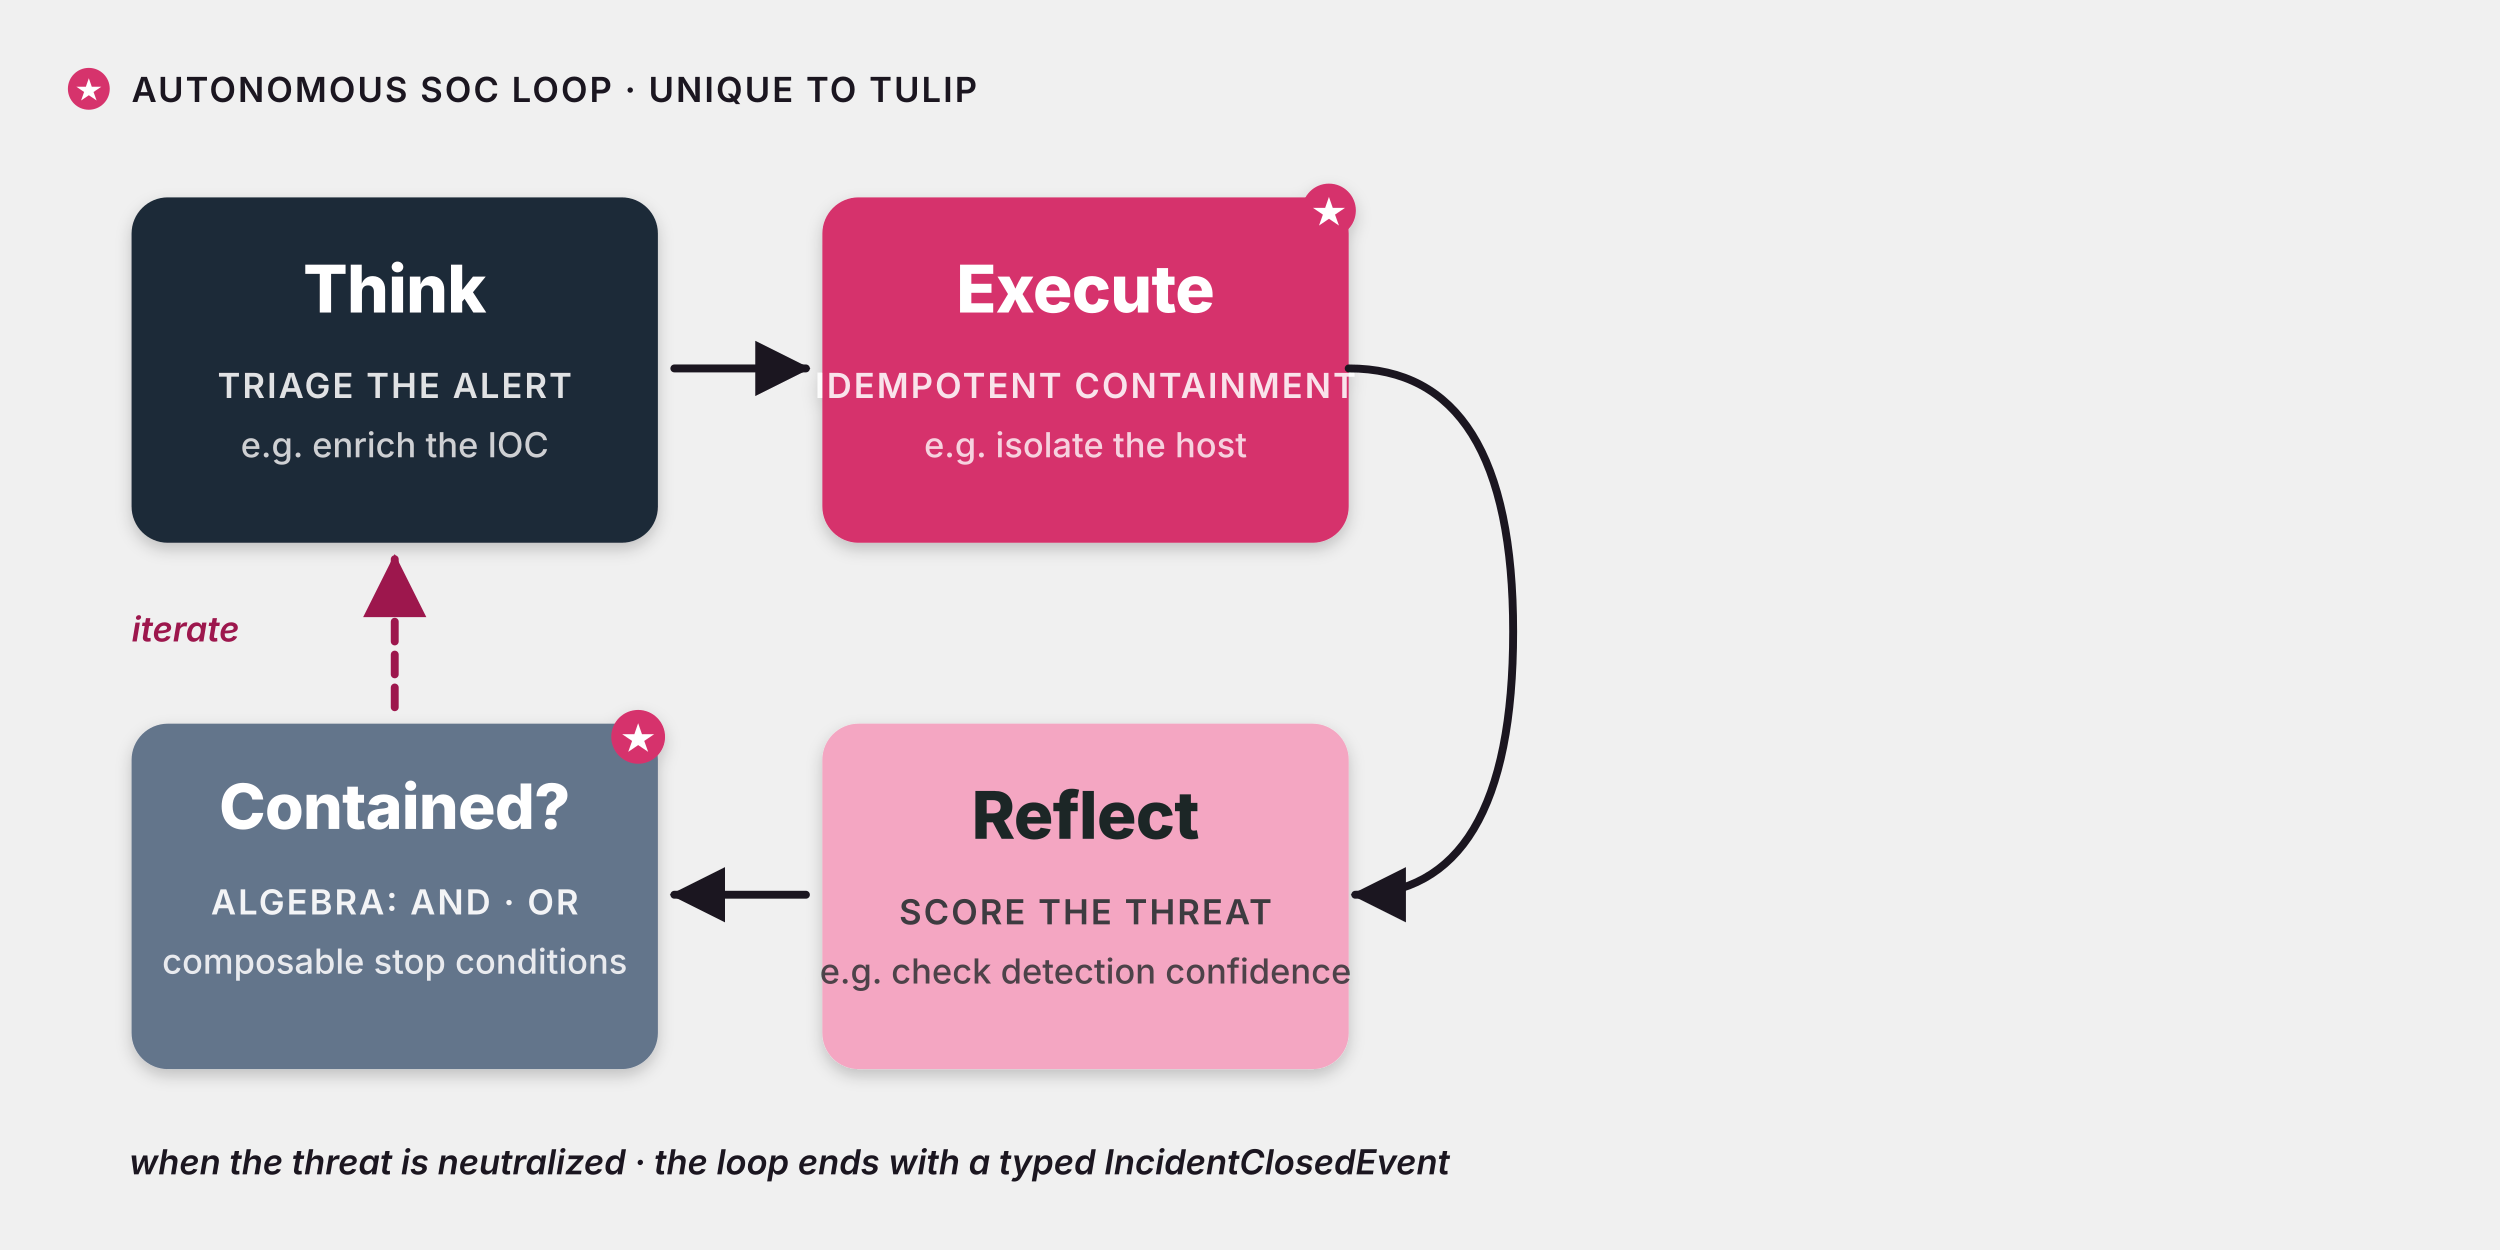
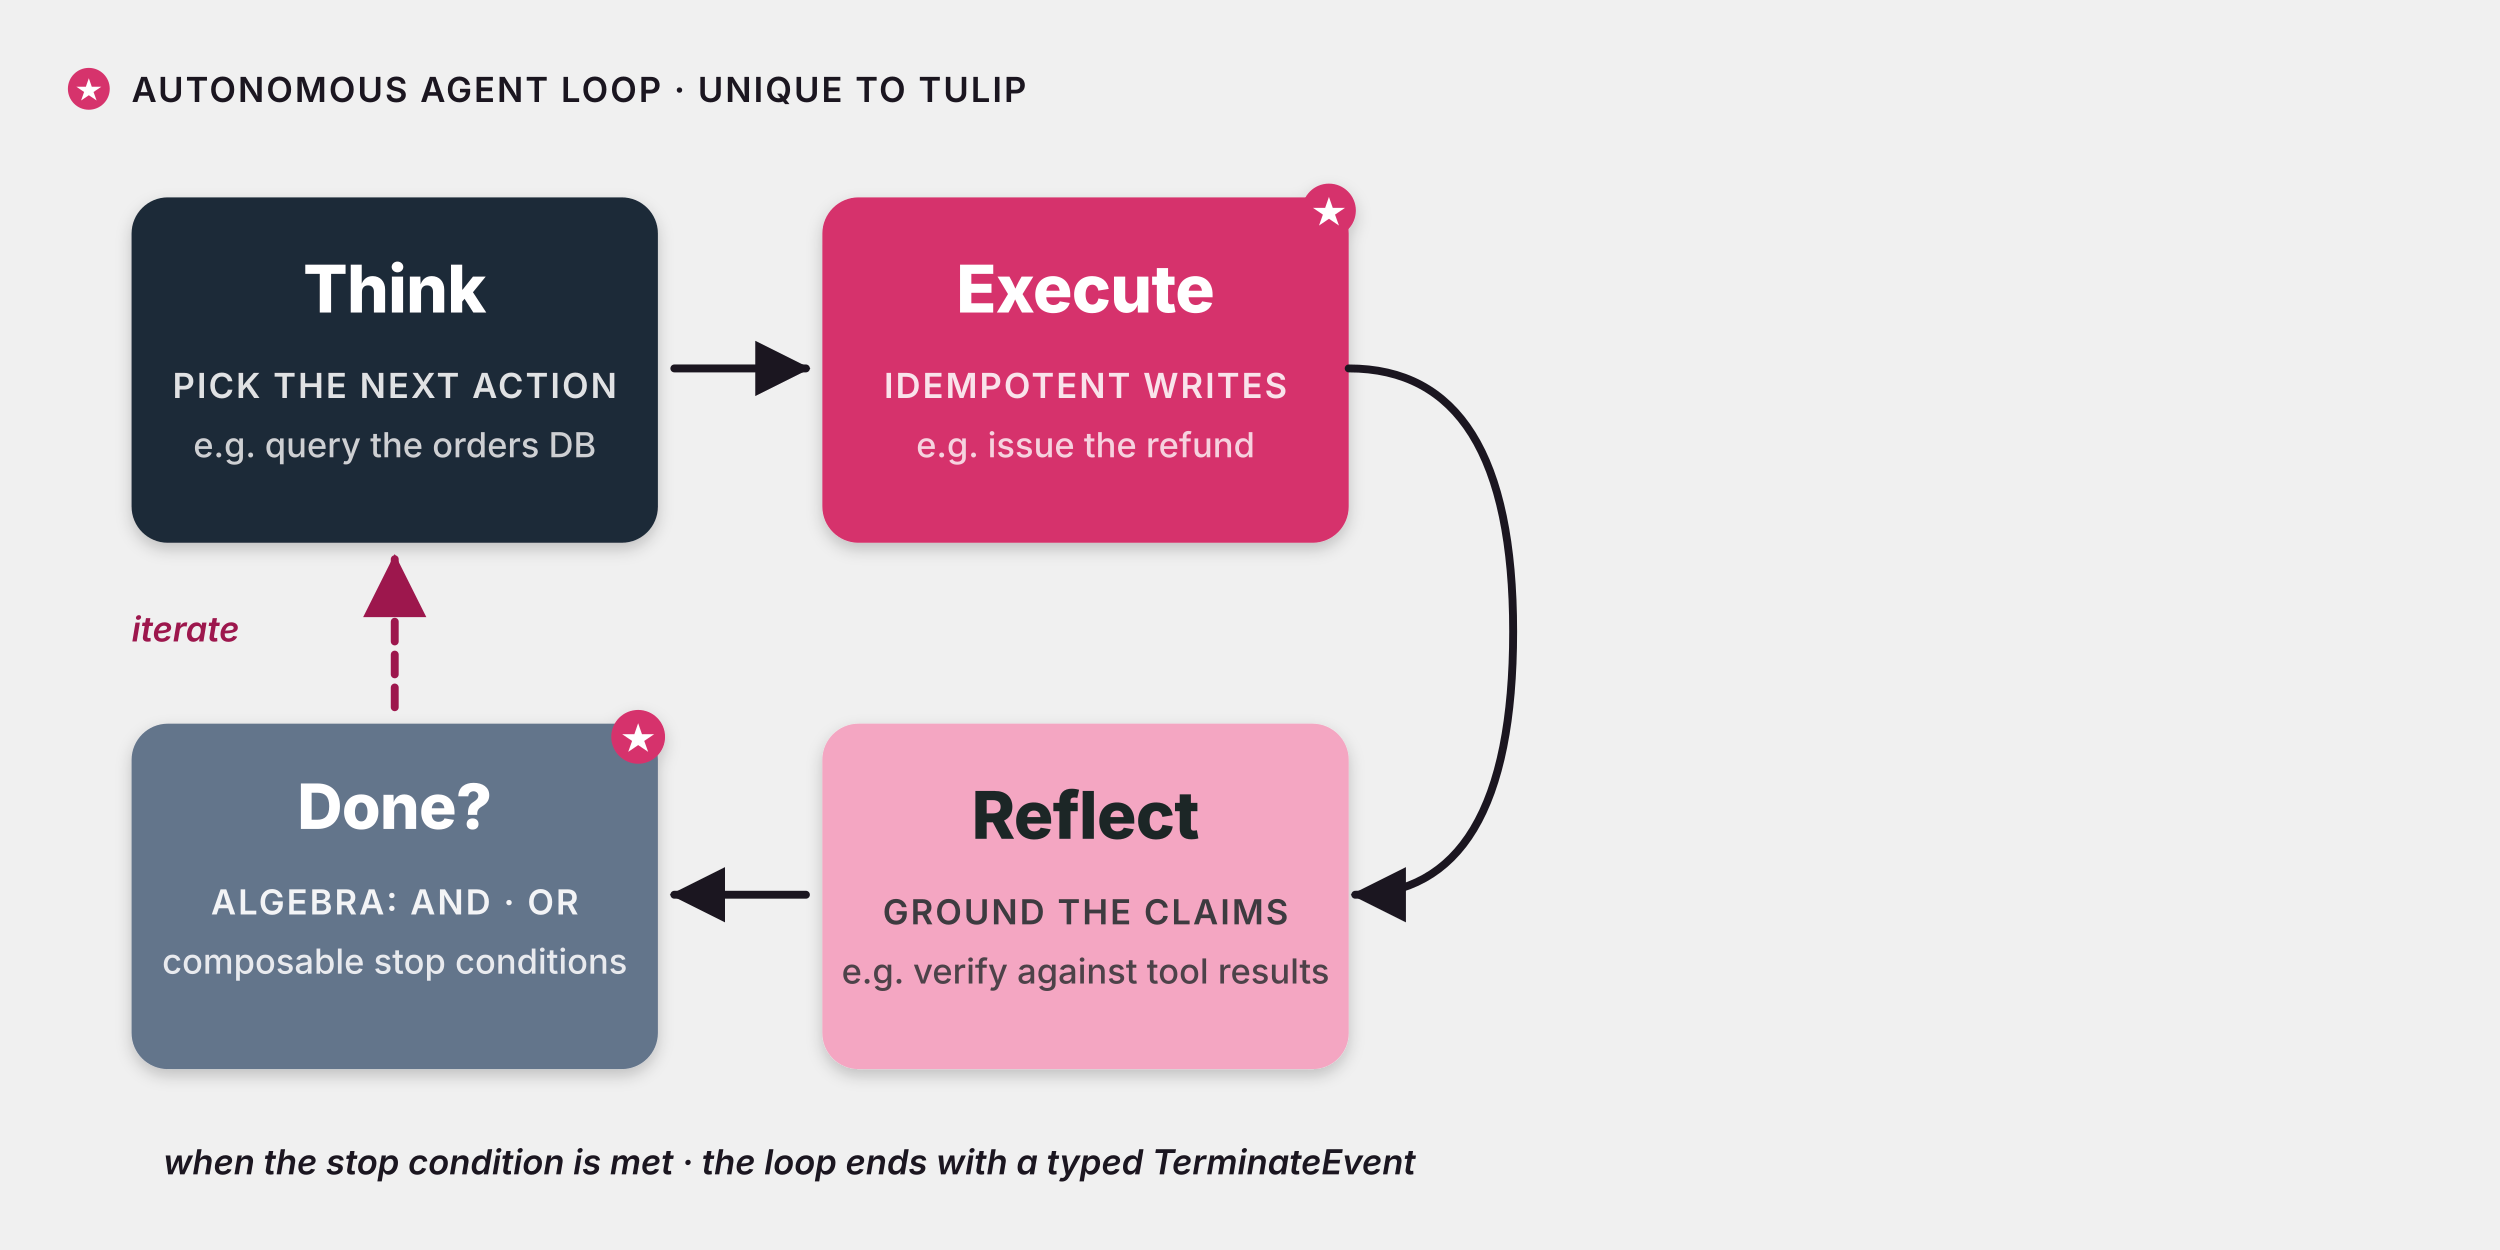
<svg xmlns="http://www.w3.org/2000/svg" viewBox="0 0 760 380" font-family="-apple-system, BlinkMacSystemFont, 'Inter', 'Segoe UI', sans-serif" shape-rendering="geometricPrecision" preserveAspectRatio="xMidYMid meet">
  <defs>
    <filter id="card-shadow" x="-20%" y="-20%" width="140%" height="160%">
      <feGaussianBlur in="SourceAlpha" stdDeviation="2.5" />
      <feOffset dx="0" dy="2" result="off" />
      <feComponentTransfer>
        <feFuncA type="linear" slope="0.20" />
      </feComponentTransfer>
      <feMerge>
        <feMergeNode />
        <feMergeNode in="SourceGraphic" />
      </feMerge>
    </filter>
    <marker id="arrow-fwd" viewBox="0 0 12 12" refX="11" refY="6" markerWidth="7" markerHeight="7" orient="auto-start-reverse">
      <path d="M 0,0 L 12,6 L 0,12 z" fill="#1B1620" />
    </marker>
    <marker id="arrow-loop" viewBox="0 0 12 12" refX="11" refY="6" markerWidth="8" markerHeight="8" orient="auto-start-reverse">
      <path d="M 0,0 L 12,6 L 0,12 z" fill="#9D174D" />
    </marker>
    <symbol id="innov" viewBox="0 0 22 22">
      <circle cx="11" cy="11" r="10" fill="#D6336C" />
      <text x="11" y="15.5" text-anchor="middle" font-size="13" font-weight="800" fill="#FFFFFF" font-family="Georgia, serif">★</text>
    </symbol>
  </defs>
  <g transform="translate(20, 20)">
    <use href="#innov" x="0" y="0" width="14" height="14" />
-     <text x="20" y="11" font-size="10.5" font-weight="600" fill="#1B1620" letter-spacing="0.06em">AUTONOMOUS SOC LOOP · UNIQUE TO TULIP</text>
+     <text x="20" y="11" font-size="10.5" font-weight="600" fill="#1B1620" letter-spacing="0.06em">AUTONOMOUS AGENT LOOP · UNIQUE TO TULIP</text>
  </g>
  <g filter="url(#card-shadow)">
    <rect x="40" y="60" width="160" height="105" rx="11" ry="11" fill="#1F2937" />
    <text x="120" y="95" text-anchor="middle" font-size="20" font-weight="800" fill="#FFFFFF" letter-spacing="-0.01em">Think</text>
-     <text x="120" y="121" text-anchor="middle" font-size="10.5" font-weight="600" fill="#FFFFFF" opacity="0.86" letter-spacing="0.06em">TRIAGE THE ALERT</text>
-     <text x="120" y="139" text-anchor="middle" font-size="10.5" font-weight="500" fill="#FFFFFF" opacity="0.78">e.g. enrich the IOC</text>
+     <text x="120" y="121" text-anchor="middle" font-size="10.5" font-weight="600" fill="#FFFFFF" opacity="0.86" letter-spacing="0.06em">PICK THE NEXT ACTION</text>
+     <text x="120" y="139" text-anchor="middle" font-size="10.5" font-weight="500" fill="#FFFFFF" opacity="0.78">e.g. query the orders DB</text>
  </g>
  <line x1="205" y1="112" x2="245" y2="112" stroke="#1B1620" stroke-width="2.4" stroke-linecap="round" marker-end="url(#arrow-fwd)" />
  <g filter="url(#card-shadow)">
    <rect x="250" y="60" width="160" height="105" rx="11" ry="11" fill="#D6336C" />
    <text x="330" y="95" text-anchor="middle" font-size="20" font-weight="800" fill="#FFFFFF" letter-spacing="-0.01em">Execute</text>
-     <text x="330" y="121" text-anchor="middle" font-size="10.5" font-weight="600" fill="#FFFFFF" opacity="0.86" letter-spacing="0.06em">IDEMPOTENT CONTAINMENT</text>
-     <text x="330" y="139" text-anchor="middle" font-size="10.5" font-weight="500" fill="#FFFFFF" opacity="0.78">e.g. isolate the host</text>
+     <text x="330" y="121" text-anchor="middle" font-size="10.5" font-weight="600" fill="#FFFFFF" opacity="0.86" letter-spacing="0.06em">IDEMPOTENT WRITES</text>
+     <text x="330" y="139" text-anchor="middle" font-size="10.5" font-weight="500" fill="#FFFFFF" opacity="0.78">e.g. issue the refund</text>
    <use href="#innov" x="395" y="55" width="18" height="18" />
  </g>
  <g filter="url(#card-shadow)">
    <rect x="250" y="220" width="160" height="105" rx="11" ry="11" fill="#F4A6C2" />
    <text x="330" y="255" text-anchor="middle" font-size="20" font-weight="800" fill="#1F2828" letter-spacing="-0.01em">Reflect</text>
-     <text x="330" y="281" text-anchor="middle" font-size="10.5" font-weight="600" fill="#1F2828" opacity="0.85" letter-spacing="0.06em">SCORE THE THREAT</text>
-     <text x="330" y="299" text-anchor="middle" font-size="10.5" font-weight="500" fill="#1F2828" opacity="0.78">e.g. check detection confidence</text>
+     <text x="330" y="281" text-anchor="middle" font-size="10.5" font-weight="600" fill="#1F2828" opacity="0.85" letter-spacing="0.06em">GROUND THE CLAIMS</text>
+     <text x="330" y="299" text-anchor="middle" font-size="10.5" font-weight="500" fill="#1F2828" opacity="0.78">e.g. verify against tool results</text>
  </g>
  <path d="M 410 112 Q 460 112, 460 192 Q 460 272, 412 272" stroke="#1B1620" stroke-width="2.4" fill="none" stroke-linecap="round" marker-end="url(#arrow-fwd)" />
  <g filter="url(#card-shadow)">
    <rect x="40" y="220" width="160" height="105" rx="11" ry="11" fill="#64748B" />
-     <text x="120" y="252" text-anchor="middle" font-size="19" font-weight="800" fill="#FFFFFF" letter-spacing="-0.01em">Contained?</text>
+     <text x="120" y="252" text-anchor="middle" font-size="19" font-weight="800" fill="#FFFFFF" letter-spacing="-0.01em">Done?</text>
    <text x="120" y="278" text-anchor="middle" font-size="10.5" font-weight="600" fill="#FFFFFF" opacity="0.92" letter-spacing="0.06em">ALGEBRA: AND · OR</text>
    <text x="120" y="296" text-anchor="middle" font-size="10.5" font-weight="500" fill="#FFFFFF" opacity="0.85">composable stop conditions</text>
    <use href="#innov" x="185" y="215" width="18" height="18" />
  </g>
  <line x1="245" y1="272" x2="205" y2="272" stroke="#1B1620" stroke-width="2.4" stroke-linecap="round" marker-end="url(#arrow-fwd)" />
  <path d="M 120 215 Q 120 190, 120 170" stroke="#9D174D" stroke-width="2.4" fill="none" stroke-dasharray="6,4" stroke-linecap="round" marker-end="url(#arrow-loop)" />
  <text x="40" y="195" text-anchor="start" font-size="10.5" font-weight="600" fill="#9D174D" font-style="italic">
    iterate
  </text>
  <text x="240" y="357" text-anchor="middle" font-size="10.5" font-weight="600" fill="#1B1620" font-style="italic">
-     when the threat is neutralized · the loop ends with a typed IncidentClosedEvent
+     when the stop condition is met · the loop ends with a typed TerminateEvent
  </text>
</svg>
